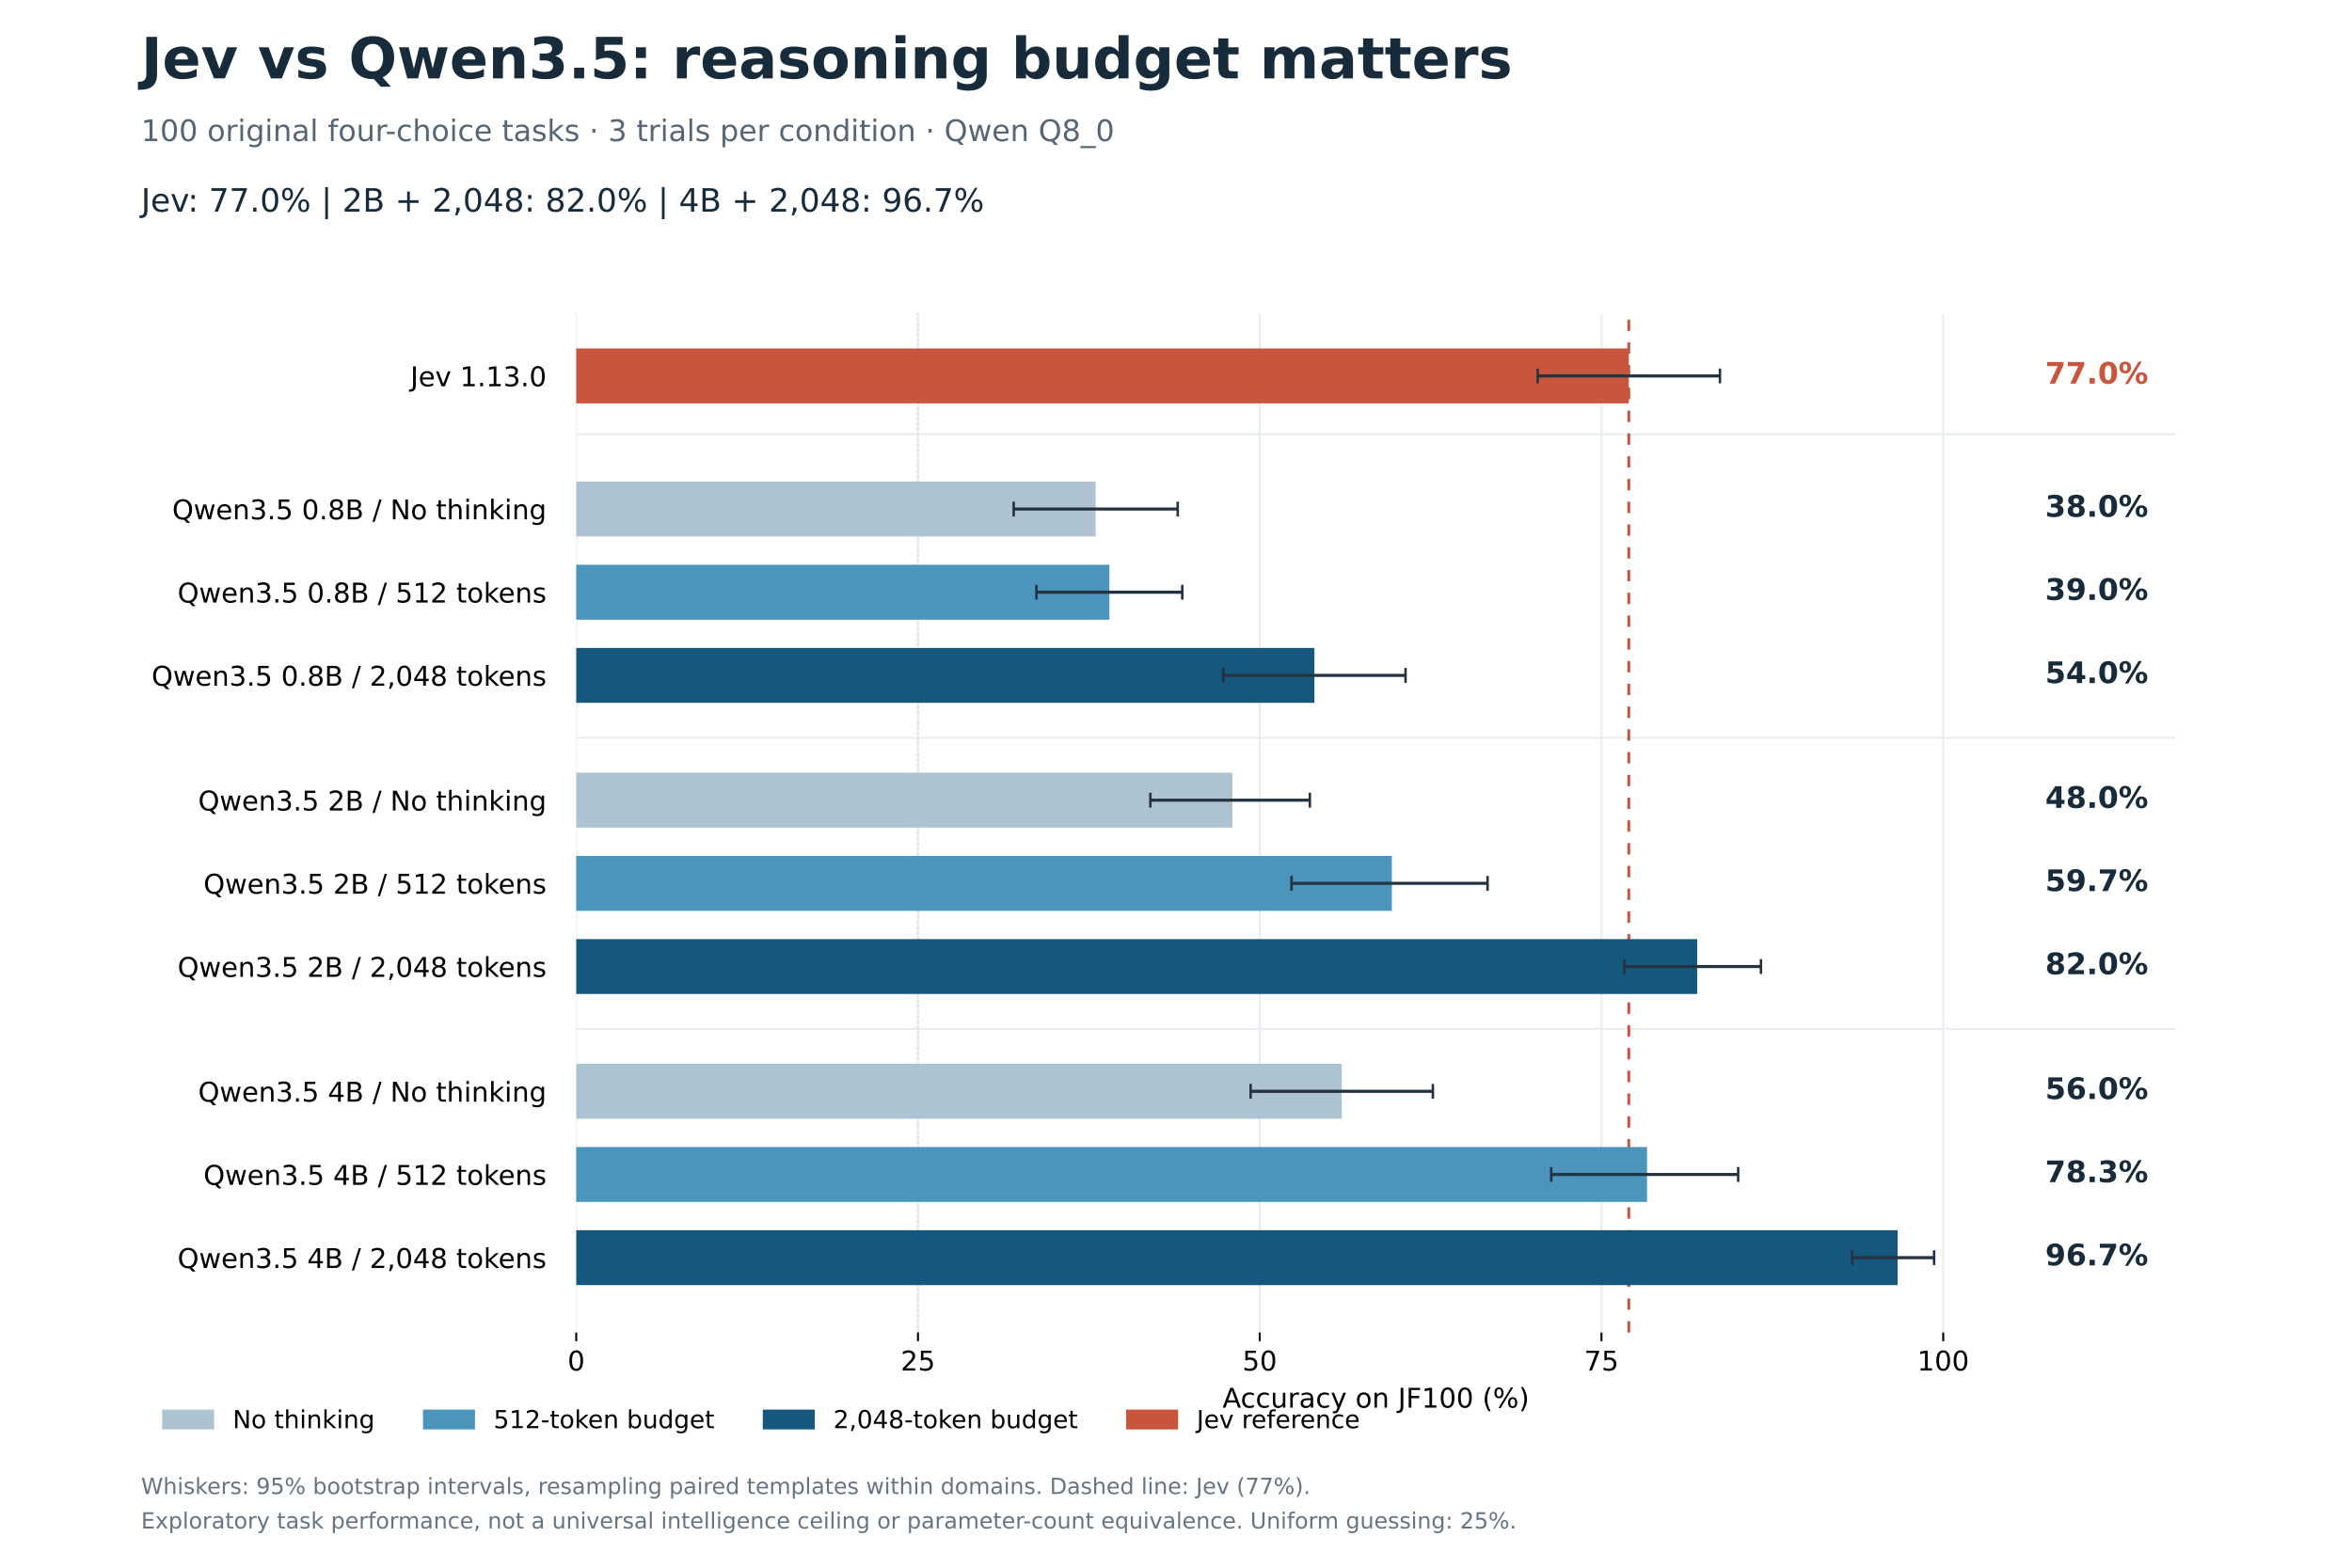
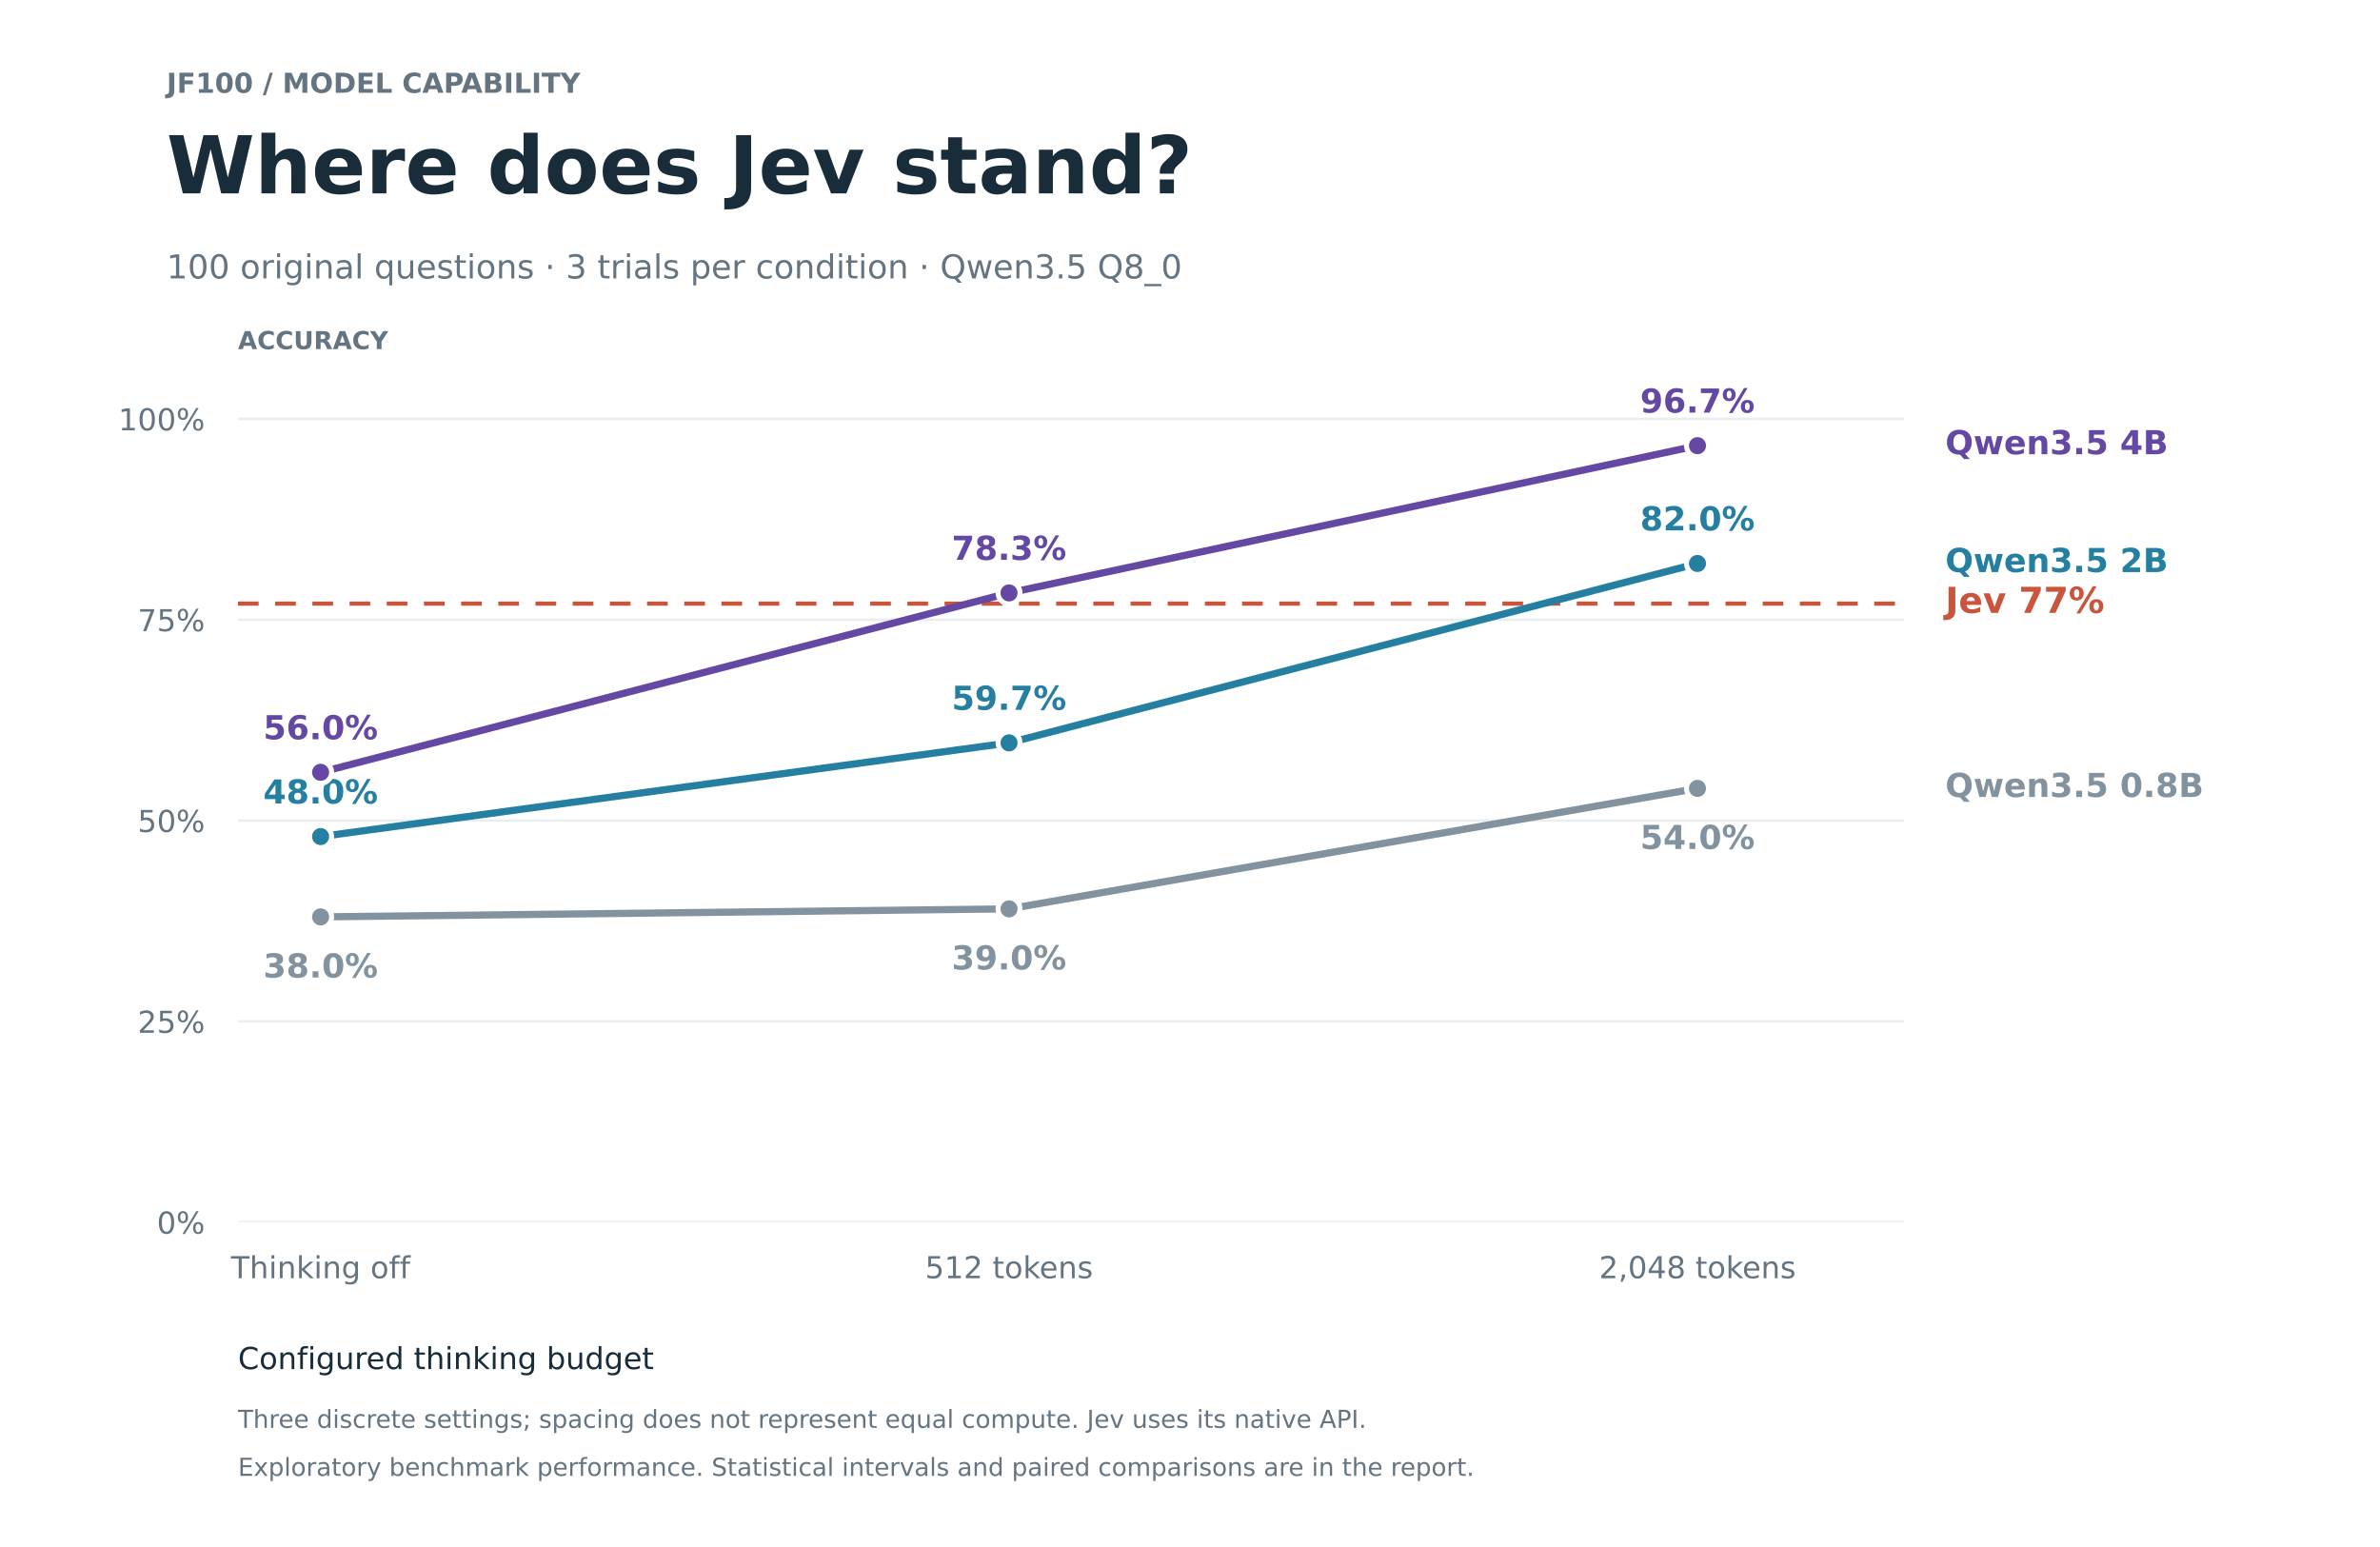
- <svg xmlns="http://www.w3.org/2000/svg" xmlns:xlink="http://www.w3.org/1999/xlink" width="950.4pt" height="633.6pt" viewBox="0 0 950.4 633.6" version="1.1">
+ <svg xmlns="http://www.w3.org/2000/svg" xmlns:xlink="http://www.w3.org/1999/xlink" width="864pt" height="561.6pt" viewBox="0 0 864 561.6" version="1.1">
  <defs>
    <style type="text/css">*{stroke-linejoin: round; stroke-linecap: butt}</style>
  </defs>
  <g id="figure_1">
    <g id="patch_1">
-       <path d="M 0 633.6  L 950.4 633.6  L 950.4 0  L 0 0  z " style="fill: #ffffff" />
+       <path d="M 0 561.6 L 864 561.6 L 864 0 L 0 0 z " style="fill: #ffffff" />
    </g>
    <g id="axes_1">
      <g id="patch_2">
-         <path d="M 232.848 538.56  L 879.12 538.56  L 879.12 126.72  L 232.848 126.72  z " style="fill: #ffffff" />
-       </g>
-       <g id="line2d_1">
-         <path d="M 232.848 175.468  L 879.12 175.468  " clip-path="url(#pe6160b42f3)" style="fill: none; stroke: #e8edf1; stroke-width: 0.8; stroke-linecap: square" />
-       </g>
-       <g id="line2d_2">
-         <path d="M 232.848 298.18  L 879.12 298.18  " clip-path="url(#pe6160b42f3)" style="fill: none; stroke: #e8edf1; stroke-width: 0.8; stroke-linecap: square" />
-       </g>
-       <g id="line2d_3">
-         <path d="M 232.848 415.848  L 879.12 415.848  " clip-path="url(#pe6160b42f3)" style="fill: none; stroke: #e8edf1; stroke-width: 0.8; stroke-linecap: square" />
-       </g>
-       <g id="line2d_4">
-         <path d="M 658.172 538.56  L 658.172 126.72  " clip-path="url(#pe6160b42f3)" style="fill: none; stroke-dasharray: 4.6,4.6; stroke-dashoffset: 0; stroke: #c9553c; stroke-width: 1.15" />
-       </g>
-       <g id="line2d_5">
-         <path d="M 370.94 538.56  L 370.94 126.72  " clip-path="url(#pe6160b42f3)" style="fill: none; stroke-dasharray: 0.8,1.32; stroke-dashoffset: 0; stroke: #8d99a2; stroke-width: 0.8" />
+         <path d="M 86.4 443.664 L 691.2 443.664 L 691.2 140.4 L 86.4 140.4 z " style="fill: #ffffff" />
      </g>
      <g id="matplotlib.axis_1">
        <g id="xtick_1">
-           <g id="line2d_6">
-             <path d="M 232.848 538.56  L 232.848 126.72  " clip-path="url(#pe6160b42f3)" style="fill: none; stroke: #e8edf1; stroke-width: 0.8; stroke-linecap: square" />
-           </g>
-           <g id="line2d_7">
-             <defs>
-               <path id="m8a9acb08aa" d="M 0 0  L 0 3.5  " style="stroke: #000000; stroke-width: 0.8" />
-             </defs>
-             <g>
-               <use xlink:href="#m8a9acb08aa" x="232.848" y="538.56" style="stroke: #000000; stroke-width: 0.8" />
-             </g>
-           </g>
+           <g id="line2d_1" />
          <g id="text_1">
-             <text style="font-size: 11px; font-family: 'DejaVu Sans'; text-anchor: middle" x="232.848" y="553.917" transform="rotate(-0 232.848 553.9174)">0</text>
+             <text style="font-size: 11px; font-family: 'DejaVu Sans'; text-anchor: middle; fill: #647480" x="116.39" y="464.022" transform="rotate(-0 116.3901 464.0223)">Thinking off</text>
          </g>
        </g>
        <g id="xtick_2">
-           <g id="line2d_8">
-             <path d="M 370.94 538.56  L 370.94 126.72  " clip-path="url(#pe6160b42f3)" style="fill: none; stroke: #e8edf1; stroke-width: 0.8; stroke-linecap: square" />
-           </g>
-           <g id="line2d_9">
-             <g>
-               <use xlink:href="#m8a9acb08aa" x="370.94" y="538.56" style="stroke: #000000; stroke-width: 0.8" />
-             </g>
-           </g>
+           <g id="line2d_2" />
          <g id="text_2">
-             <text style="font-size: 11px; font-family: 'DejaVu Sans'; text-anchor: middle" x="370.94" y="553.917" transform="rotate(-0 370.9403 553.9174)">25</text>
+             <text style="font-size: 11px; font-family: 'DejaVu Sans'; text-anchor: middle; fill: #647480" x="366.307" y="464.022" transform="rotate(-0 366.3074 464.0223)">512 tokens</text>
          </g>
        </g>
        <g id="xtick_3">
-           <g id="line2d_10">
-             <path d="M 509.033 538.56  L 509.033 126.72  " clip-path="url(#pe6160b42f3)" style="fill: none; stroke: #e8edf1; stroke-width: 0.8; stroke-linecap: square" />
+           <g id="line2d_3" />
+           <g id="text_3">
+             <text style="font-size: 11px; font-family: 'DejaVu Sans'; text-anchor: middle; fill: #647480" x="616.225" y="464.022" transform="rotate(-0 616.2248 464.0223)">2,048 tokens</text>
          </g>
-           <g id="line2d_11">
-             <g>
-               <use xlink:href="#m8a9acb08aa" x="509.033" y="538.56" style="stroke: #000000; stroke-width: 0.8" />
-             </g>
-           </g>
-           <g id="text_3">
-             <text style="font-size: 11px; font-family: 'DejaVu Sans'; text-anchor: middle" x="509.033" y="553.917" transform="rotate(-0 509.0326 553.9174)">50</text>
-           </g>
-         </g>
-         <g id="xtick_4">
-           <g id="line2d_12">
-             <path d="M 647.125 538.56  L 647.125 126.72  " clip-path="url(#pe6160b42f3)" style="fill: none; stroke: #e8edf1; stroke-width: 0.8; stroke-linecap: square" />
-           </g>
-           <g id="line2d_13">
-             <g>
-               <use xlink:href="#m8a9acb08aa" x="647.125" y="538.56" style="stroke: #000000; stroke-width: 0.8" />
-             </g>
-           </g>
-           <g id="text_4">
-             <text style="font-size: 11px; font-family: 'DejaVu Sans'; text-anchor: middle" x="647.125" y="553.917" transform="rotate(-0 647.1249 553.9174)">75</text>
-           </g>
-         </g>
-         <g id="xtick_5">
-           <g id="line2d_14">
-             <path d="M 785.217 538.56  L 785.217 126.72  " clip-path="url(#pe6160b42f3)" style="fill: none; stroke: #e8edf1; stroke-width: 0.8; stroke-linecap: square" />
-           </g>
-           <g id="line2d_15">
-             <g>
-               <use xlink:href="#m8a9acb08aa" x="785.217" y="538.56" style="stroke: #000000; stroke-width: 0.8" />
-             </g>
-           </g>
-           <g id="text_5">
-             <text style="font-size: 11px; font-family: 'DejaVu Sans'; text-anchor: middle" x="785.217" y="553.917" transform="rotate(-0 785.2172 553.9174)">100</text>
-           </g>
-         </g>
-         <g id="text_6">
-           <text style="font-size: 11px; font-family: 'DejaVu Sans'; text-anchor: middle" x="555.984" y="568.917" transform="rotate(-0 555.984 568.9174)">Accuracy on JF100 (%)</text>
        </g>
      </g>
      <g id="matplotlib.axis_2">
        <g id="ytick_1">
-           <g id="line2d_16" />
-           <g id="text_7">
-             <text style="font-size: 11px; font-family: 'DejaVu Sans'; text-anchor: end" x="220.848" y="156.113" transform="rotate(-0 220.848 156.1134)">Jev 1.13.0</text>
+           <g id="line2d_4">
+             <path d="M 86.4 443.664 L 691.2 443.664 " clip-path="url(#pafbbe7cacc)" style="fill: none; stroke: #e8edf0; stroke-width: 0.9; stroke-linecap: square" />
+           </g>
+           <g id="line2d_5" />
+           <g id="text_4">
+             <text style="font-size: 11px; font-family: 'DejaVu Sans'; text-anchor: end; fill: #647480" x="74.4" y="447.843" transform="rotate(-0 74.4 447.8427)">0%</text>
          </g>
        </g>
        <g id="ytick_2">
-           <g id="line2d_17" />
-           <g id="text_8">
-             <text style="font-size: 11px; font-family: 'DejaVu Sans'; text-anchor: end" x="220.848" y="209.905" transform="rotate(-0 220.848 209.9052)">Qwen3.5 0.8B  /  No thinking</text>
+           <g id="line2d_6">
+             <path d="M 86.4 370.764 L 691.2 370.764 " clip-path="url(#pafbbe7cacc)" style="fill: none; stroke: #e8edf0; stroke-width: 0.9; stroke-linecap: square" />
+           </g>
+           <g id="line2d_7" />
+           <g id="text_5">
+             <text style="font-size: 11px; font-family: 'DejaVu Sans'; text-anchor: end; fill: #647480" x="74.4" y="374.943" transform="rotate(-0 74.4 374.9427)">25%</text>
          </g>
        </g>
        <g id="ytick_3">
-           <g id="line2d_18" />
-           <g id="text_9">
-             <text style="font-size: 11px; font-family: 'DejaVu Sans'; text-anchor: end" x="220.848" y="243.525" transform="rotate(-0 220.848 243.5248)">Qwen3.5 0.8B  /  512 tokens</text>
+           <g id="line2d_8">
+             <path d="M 86.4 297.864 L 691.2 297.864 " clip-path="url(#pafbbe7cacc)" style="fill: none; stroke: #e8edf0; stroke-width: 0.9; stroke-linecap: square" />
+           </g>
+           <g id="line2d_9" />
+           <g id="text_6">
+             <text style="font-size: 11px; font-family: 'DejaVu Sans'; text-anchor: end; fill: #647480" x="74.4" y="302.043" transform="rotate(-0 74.4 302.0427)">50%</text>
          </g>
        </g>
        <g id="ytick_4">
-           <g id="line2d_19" />
-           <g id="text_10">
-             <text style="font-size: 11px; font-family: 'DejaVu Sans'; text-anchor: end" x="220.848" y="277.144" transform="rotate(-0 220.848 277.1444)">Qwen3.5 0.8B  /  2,048 tokens</text>
+           <g id="line2d_10">
+             <path d="M 86.4 224.964 L 691.2 224.964 " clip-path="url(#pafbbe7cacc)" style="fill: none; stroke: #e8edf0; stroke-width: 0.9; stroke-linecap: square" />
+           </g>
+           <g id="line2d_11" />
+           <g id="text_7">
+             <text style="font-size: 11px; font-family: 'DejaVu Sans'; text-anchor: end; fill: #647480" x="74.4" y="229.143" transform="rotate(-0 74.4 229.1427)">75%</text>
          </g>
        </g>
        <g id="ytick_5">
-           <g id="line2d_20" />
-           <g id="text_11">
-             <text style="font-size: 11px; font-family: 'DejaVu Sans'; text-anchor: end" x="220.848" y="327.574" transform="rotate(-0 220.848 327.5738)">Qwen3.5 2B  /  No thinking</text>
+           <g id="line2d_12">
+             <path d="M 86.4 152.064 L 691.2 152.064 " clip-path="url(#pafbbe7cacc)" style="fill: none; stroke: #e8edf0; stroke-width: 0.9; stroke-linecap: square" />
          </g>
-         </g>
-         <g id="ytick_6">
-           <g id="line2d_21" />
-           <g id="text_12">
-             <text style="font-size: 11px; font-family: 'DejaVu Sans'; text-anchor: end" x="220.848" y="361.193" transform="rotate(-0 220.848 361.1933)">Qwen3.5 2B  /  512 tokens</text>
-           </g>
-         </g>
-         <g id="ytick_7">
-           <g id="line2d_22" />
-           <g id="text_13">
-             <text style="font-size: 11px; font-family: 'DejaVu Sans'; text-anchor: end" x="220.848" y="394.813" transform="rotate(-0 220.848 394.8129)">Qwen3.5 2B  /  2,048 tokens</text>
-           </g>
-         </g>
-         <g id="ytick_8">
-           <g id="line2d_23" />
-           <g id="text_14">
-             <text style="font-size: 11px; font-family: 'DejaVu Sans'; text-anchor: end" x="220.848" y="445.242" transform="rotate(-0 220.848 445.2423)">Qwen3.5 4B  /  No thinking</text>
-           </g>
-         </g>
-         <g id="ytick_9">
-           <g id="line2d_24" />
-           <g id="text_15">
-             <text style="font-size: 11px; font-family: 'DejaVu Sans'; text-anchor: end" x="220.848" y="478.862" transform="rotate(-0 220.848 478.8619)">Qwen3.5 4B  /  512 tokens</text>
-           </g>
-         </g>
-         <g id="ytick_10">
-           <g id="line2d_25" />
-           <g id="text_16">
-             <text style="font-size: 11px; font-family: 'DejaVu Sans'; text-anchor: end" x="220.848" y="512.482" transform="rotate(-0 220.848 512.4815)">Qwen3.5 4B  /  2,048 tokens</text>
+           <g id="line2d_13" />
+           <g id="text_8">
+             <text style="font-size: 11px; font-family: 'DejaVu Sans'; text-anchor: end; fill: #647480" x="74.4" y="156.243" transform="rotate(-0 74.4 156.2427)">100%</text>
          </g>
        </g>
      </g>
-       <g id="patch_3">
-         <path d="M 232.848 163.029  L 658.172 163.029  L 658.172 140.84  L 232.848 140.84  z " clip-path="url(#pe6160b42f3)" style="fill: #c9553c" />
+       <g id="line2d_14">
+         <path d="M 86.4 219.132 L 691.2 219.132 " clip-path="url(#pafbbe7cacc)" style="fill: none; stroke-dasharray: 7.5,6; stroke-dashoffset: 0; stroke: #c9553c; stroke-width: 1.5" />
      </g>
-       <g id="patch_4">
-         <path d="M 232.848 216.821  L 442.748 216.821  L 442.748 194.632  L 232.848 194.632  z " clip-path="url(#pe6160b42f3)" style="fill: #aec3d2" />
+       <g id="text_9">
+         <text style="font-weight: 700; font-size: 9px; font-family: 'DejaVu Sans'; text-anchor: start; fill: #647480" x="86.4" y="126.753" transform="rotate(-0 86.4 126.7531)">ACCURACY</text>
      </g>
-       <g id="patch_5">
-         <path d="M 232.848 250.44  L 448.272 250.44  L 448.272 228.251  L 232.848 228.251  z " clip-path="url(#pe6160b42f3)" style="fill: #4b94bc" />
+       <g id="text_10">
+         <text style="font-weight: 700; font-size: 13px; font-family: 'DejaVu Sans'; text-anchor: start; fill: #c9553c" x="706.195" y="222.509" transform="rotate(-0 706.195 222.509)">Jev  77%</text>
      </g>
-       <g id="patch_6">
-         <path d="M 232.848 284.06  L 531.127 284.06  L 531.127 261.871  L 232.848 261.871  z " clip-path="url(#pe6160b42f3)" style="fill: #15577d" />
-       </g>
-       <g id="patch_7">
-         <path d="M 232.848 334.489  L 497.985 334.489  L 497.985 312.3  L 232.848 312.3  z " clip-path="url(#pe6160b42f3)" style="fill: #aec3d2" />
-       </g>
-       <g id="patch_8">
-         <path d="M 232.848 368.109  L 562.428 368.109  L 562.428 345.92  L 232.848 345.92  z " clip-path="url(#pe6160b42f3)" style="fill: #4b94bc" />
-       </g>
-       <g id="patch_9">
-         <path d="M 232.848 401.728  L 685.791 401.728  L 685.791 379.539  L 232.848 379.539  z " clip-path="url(#pe6160b42f3)" style="fill: #15577d" />
-       </g>
-       <g id="patch_10">
-         <path d="M 232.848 452.158  L 542.175 452.158  L 542.175 429.969  L 232.848 429.969  z " clip-path="url(#pe6160b42f3)" style="fill: #aec3d2" />
-       </g>
-       <g id="patch_11">
-         <path d="M 232.848 485.777  L 665.537 485.777  L 665.537 463.588  L 232.848 463.588  z " clip-path="url(#pe6160b42f3)" style="fill: #4b94bc" />
-       </g>
-       <g id="patch_12">
-         <path d="M 232.848 519.397  L 766.805 519.397  L 766.805 497.208  L 232.848 497.208  z " clip-path="url(#pe6160b42f3)" style="fill: #15577d" />
-       </g>
-       <g id="LineCollection_1">
-         <path d="M 621.348 151.935  L 694.997 151.935  " clip-path="url(#pe6160b42f3)" style="fill: none; stroke: #25323f; stroke-width: 1.25" />
-       </g>
-       <g id="line2d_26">
+       <g id="line2d_15">
+         <path d="M 116.39 332.856 L 366.307 329.94 L 616.225 286.2 " clip-path="url(#pafbbe7cacc)" style="fill: none; stroke: #82939f; stroke-width: 2.6; stroke-linecap: square" />
        <defs>
-           <path id="m0dc8e101e2" d="M 0 3  L 0 -3  " style="stroke: #25323f" />
+           <path id="m9d727b1151" d="M 0 4 C 1.061 4 2.078 3.579 2.828 2.828 C 3.579 2.078 4 1.061 4 0 C 4 -1.061 3.579 -2.078 2.828 -2.828 C 2.078 -3.579 1.061 -4 0 -4 C -1.061 -4 -2.078 -3.579 -2.828 -2.828 C -3.579 -2.078 -4 -1.061 -4 0 C -4 1.061 -3.579 2.078 -2.828 2.828 C -2.078 3.579 -1.061 4 0 4 z " style="stroke: #ffffff; stroke-width: 1.8" />
        </defs>
-         <g clip-path="url(#pe6160b42f3)">
-           <use xlink:href="#m0dc8e101e2" x="621.348" y="151.935" style="fill: #1f77b4; stroke: #25323f" />
+         <g clip-path="url(#pafbbe7cacc)">
+           <use xlink:href="#m9d727b1151" x="116.39" y="332.856" style="fill: #82939f; stroke: #ffffff; stroke-width: 1.8" />
+           <use xlink:href="#m9d727b1151" x="366.307" y="329.94" style="fill: #82939f; stroke: #ffffff; stroke-width: 1.8" />
+           <use xlink:href="#m9d727b1151" x="616.225" y="286.2" style="fill: #82939f; stroke: #ffffff; stroke-width: 1.8" />
        </g>
      </g>
-       <g id="line2d_27">
-         <g clip-path="url(#pe6160b42f3)">
-           <use xlink:href="#m0dc8e101e2" x="694.997" y="151.935" style="fill: #1f77b4; stroke: #25323f" />
+       <g id="text_11">
+         <text style="font-weight: 700; font-size: 12px; font-family: 'DejaVu Sans'; text-anchor: middle; fill: #82939f" x="116.39" y="354.856" transform="rotate(-0 116.3901 354.856)">38.0%</text>
+       </g>
+       <g id="text_12">
+         <text style="font-weight: 700; font-size: 12px; font-family: 'DejaVu Sans'; text-anchor: middle; fill: #82939f" x="366.307" y="351.94" transform="rotate(-0 366.3074 351.94)">39.0%</text>
+       </g>
+       <g id="text_13">
+         <text style="font-weight: 700; font-size: 12px; font-family: 'DejaVu Sans'; text-anchor: middle; fill: #82939f" x="616.225" y="308.2" transform="rotate(-0 616.2248 308.2)">54.0%</text>
+       </g>
+       <g id="text_14">
+         <text style="font-weight: 700; font-size: 12px; font-family: 'DejaVu Sans'; text-anchor: start; fill: #82939f" x="706.195" y="289.317" transform="rotate(-0 706.195 289.3172)">Qwen3.5 0.8B</text>
+       </g>
+       <g id="line2d_16">
+         <path d="M 116.39 303.696 L 366.307 269.676 L 616.225 204.552 " clip-path="url(#pafbbe7cacc)" style="fill: none; stroke: #247fa0; stroke-width: 2.6; stroke-linecap: square" />
+         <defs>
+           <path id="m3838af9c2f" d="M 0 4 C 1.061 4 2.078 3.579 2.828 2.828 C 3.579 2.078 4 1.061 4 0 C 4 -1.061 3.579 -2.078 2.828 -2.828 C 2.078 -3.579 1.061 -4 0 -4 C -1.061 -4 -2.078 -3.579 -2.828 -2.828 C -3.579 -2.078 -4 -1.061 -4 0 C -4 1.061 -3.579 2.078 -2.828 2.828 C -2.078 3.579 -1.061 4 0 4 z " style="stroke: #ffffff; stroke-width: 1.8" />
+         </defs>
+         <g clip-path="url(#pafbbe7cacc)">
+           <use xlink:href="#m3838af9c2f" x="116.39" y="303.696" style="fill: #247fa0; stroke: #ffffff; stroke-width: 1.8" />
+           <use xlink:href="#m3838af9c2f" x="366.307" y="269.676" style="fill: #247fa0; stroke: #ffffff; stroke-width: 1.8" />
+           <use xlink:href="#m3838af9c2f" x="616.225" y="204.552" style="fill: #247fa0; stroke: #ffffff; stroke-width: 1.8" />
        </g>
      </g>
+       <g id="text_15">
+         <text style="font-weight: 700; font-size: 12px; font-family: 'DejaVu Sans'; text-anchor: middle; fill: #247fa0" x="116.39" y="291.696" transform="rotate(-0 116.3901 291.696)">48.0%</text>
+       </g>
+       <g id="text_16">
+         <text style="font-weight: 700; font-size: 12px; font-family: 'DejaVu Sans'; text-anchor: middle; fill: #247fa0" x="366.307" y="257.676" transform="rotate(-0 366.3074 257.676)">59.7%</text>
+       </g>
      <g id="text_17">
-         <text style="font-weight: 700; font-size: 12px; font-family: 'DejaVu Sans'; text-anchor: end; fill: #c9553c" x="868.073" y="155.052" transform="rotate(-0 868.0726 155.0519)">77.0%</text>
-       </g>
-       <g id="LineCollection_2">
-         <path d="M 409.606 205.726  L 475.89 205.726  " clip-path="url(#pe6160b42f3)" style="fill: none; stroke: #25323f; stroke-width: 1.25" />
-       </g>
-       <g id="line2d_28">
-         <g clip-path="url(#pe6160b42f3)">
-           <use xlink:href="#m0dc8e101e2" x="409.606" y="205.726" style="fill: #1f77b4; stroke: #25323f" />
-         </g>
-       </g>
-       <g id="line2d_29">
-         <g clip-path="url(#pe6160b42f3)">
-           <use xlink:href="#m0dc8e101e2" x="475.89" y="205.726" style="fill: #1f77b4; stroke: #25323f" />
-         </g>
+         <text style="font-weight: 700; font-size: 12px; font-family: 'DejaVu Sans'; text-anchor: middle; fill: #247fa0" x="616.225" y="192.552" transform="rotate(-0 616.2248 192.552)">82.0%</text>
      </g>
      <g id="text_18">
-         <text style="font-weight: 700; font-size: 12px; font-family: 'DejaVu Sans'; text-anchor: end; fill: #172b3a" x="868.073" y="208.843" transform="rotate(-0 868.0726 208.8432)">38.0%</text>
+         <text style="font-weight: 700; font-size: 12px; font-family: 'DejaVu Sans'; text-anchor: start; fill: #247fa0" x="706.195" y="207.669" transform="rotate(-0 706.195 207.6692)">Qwen3.5 2B</text>
      </g>
-       <g id="LineCollection_3">
-         <path d="M 418.812 239.346  L 477.732 239.346  " clip-path="url(#pe6160b42f3)" style="fill: none; stroke: #25323f; stroke-width: 1.25" />
-       </g>
-       <g id="line2d_30">
-         <g clip-path="url(#pe6160b42f3)">
-           <use xlink:href="#m0dc8e101e2" x="418.812" y="239.346" style="fill: #1f77b4; stroke: #25323f" />
-         </g>
-       </g>
-       <g id="line2d_31">
-         <g clip-path="url(#pe6160b42f3)">
-           <use xlink:href="#m0dc8e101e2" x="477.732" y="239.346" style="fill: #1f77b4; stroke: #25323f" />
+       <g id="line2d_17">
+         <path d="M 116.39 280.368 L 366.307 215.244 L 616.225 161.784 " clip-path="url(#pafbbe7cacc)" style="fill: none; stroke: #6448a3; stroke-width: 2.6; stroke-linecap: square" />
+         <defs>
+           <path id="m2dcd5a7530" d="M 0 4 C 1.061 4 2.078 3.579 2.828 2.828 C 3.579 2.078 4 1.061 4 0 C 4 -1.061 3.579 -2.078 2.828 -2.828 C 2.078 -3.579 1.061 -4 0 -4 C -1.061 -4 -2.078 -3.579 -2.828 -2.828 C -3.579 -2.078 -4 -1.061 -4 0 C -4 1.061 -3.579 2.078 -2.828 2.828 C -2.078 3.579 -1.061 4 0 4 z " style="stroke: #ffffff; stroke-width: 1.8" />
+         </defs>
+         <g clip-path="url(#pafbbe7cacc)">
+           <use xlink:href="#m2dcd5a7530" x="116.39" y="280.368" style="fill: #6448a3; stroke: #ffffff; stroke-width: 1.8" />
+           <use xlink:href="#m2dcd5a7530" x="366.307" y="215.244" style="fill: #6448a3; stroke: #ffffff; stroke-width: 1.8" />
+           <use xlink:href="#m2dcd5a7530" x="616.225" y="161.784" style="fill: #6448a3; stroke: #ffffff; stroke-width: 1.8" />
        </g>
      </g>
      <g id="text_19">
-         <text style="font-weight: 700; font-size: 12px; font-family: 'DejaVu Sans'; text-anchor: end; fill: #172b3a" x="868.073" y="242.463" transform="rotate(-0 868.0726 242.4628)">39.0%</text>
-       </g>
-       <g id="LineCollection_4">
-         <path d="M 494.303 272.965  L 567.952 272.965  " clip-path="url(#pe6160b42f3)" style="fill: none; stroke: #25323f; stroke-width: 1.25" />
-       </g>
-       <g id="line2d_32">
-         <g clip-path="url(#pe6160b42f3)">
-           <use xlink:href="#m0dc8e101e2" x="494.303" y="272.965" style="fill: #1f77b4; stroke: #25323f" />
-         </g>
-       </g>
-       <g id="line2d_33">
-         <g clip-path="url(#pe6160b42f3)">
-           <use xlink:href="#m0dc8e101e2" x="567.952" y="272.965" style="fill: #1f77b4; stroke: #25323f" />
-         </g>
+         <text style="font-weight: 700; font-size: 12px; font-family: 'DejaVu Sans'; text-anchor: middle; fill: #6448a3" x="116.39" y="268.368" transform="rotate(-0 116.3901 268.368)">56.0%</text>
      </g>
      <g id="text_20">
-         <text style="font-weight: 700; font-size: 12px; font-family: 'DejaVu Sans'; text-anchor: end; fill: #172b3a" x="868.073" y="276.082" transform="rotate(-0 868.0726 276.0824)">54.0%</text>
-       </g>
-       <g id="LineCollection_5">
-         <path d="M 464.843 323.395  L 529.286 323.395  " clip-path="url(#pe6160b42f3)" style="fill: none; stroke: #25323f; stroke-width: 1.25" />
-       </g>
-       <g id="line2d_34">
-         <g clip-path="url(#pe6160b42f3)">
-           <use xlink:href="#m0dc8e101e2" x="464.843" y="323.395" style="fill: #1f77b4; stroke: #25323f" />
-         </g>
-       </g>
-       <g id="line2d_35">
-         <g clip-path="url(#pe6160b42f3)">
-           <use xlink:href="#m0dc8e101e2" x="529.286" y="323.395" style="fill: #1f77b4; stroke: #25323f" />
-         </g>
+         <text style="font-weight: 700; font-size: 12px; font-family: 'DejaVu Sans'; text-anchor: middle; fill: #6448a3" x="366.307" y="203.244" transform="rotate(-0 366.3074 203.244)">78.3%</text>
      </g>
      <g id="text_21">
-         <text style="font-weight: 700; font-size: 12px; font-family: 'DejaVu Sans'; text-anchor: end; fill: #172b3a" x="868.073" y="326.512" transform="rotate(-0 868.0726 326.5118)">48.0%</text>
-       </g>
-       <g id="LineCollection_6">
-         <path d="M 521.875 357.014  L 601.094 357.014  " clip-path="url(#pe6160b42f3)" style="fill: none; stroke: #25323f; stroke-width: 1.25" />
-       </g>
-       <g id="line2d_36">
-         <g clip-path="url(#pe6160b42f3)">
-           <use xlink:href="#m0dc8e101e2" x="521.875" y="357.014" style="fill: #1f77b4; stroke: #25323f" />
-         </g>
-       </g>
-       <g id="line2d_37">
-         <g clip-path="url(#pe6160b42f3)">
-           <use xlink:href="#m0dc8e101e2" x="601.094" y="357.014" style="fill: #1f77b4; stroke: #25323f" />
-         </g>
+         <text style="font-weight: 700; font-size: 12px; font-family: 'DejaVu Sans'; text-anchor: middle; fill: #6448a3" x="616.225" y="149.784" transform="rotate(-0 616.2248 149.784)">96.7%</text>
      </g>
      <g id="text_22">
-         <text style="font-weight: 700; font-size: 12px; font-family: 'DejaVu Sans'; text-anchor: end; fill: #172b3a" x="868.073" y="360.131" transform="rotate(-0 868.0726 360.1314)">59.7%</text>
-       </g>
-       <g id="LineCollection_7">
-         <path d="M 656.331 390.634  L 711.568 390.634  " clip-path="url(#pe6160b42f3)" style="fill: none; stroke: #25323f; stroke-width: 1.25" />
-       </g>
-       <g id="line2d_38">
-         <g clip-path="url(#pe6160b42f3)">
-           <use xlink:href="#m0dc8e101e2" x="656.331" y="390.634" style="fill: #1f77b4; stroke: #25323f" />
-         </g>
-       </g>
-       <g id="line2d_39">
-         <g clip-path="url(#pe6160b42f3)">
-           <use xlink:href="#m0dc8e101e2" x="711.568" y="390.634" style="fill: #1f77b4; stroke: #25323f" />
-         </g>
-       </g>
-       <g id="text_23">
-         <text style="font-weight: 700; font-size: 12px; font-family: 'DejaVu Sans'; text-anchor: end; fill: #172b3a" x="868.073" y="393.751" transform="rotate(-0 868.0726 393.751)">82.0%</text>
-       </g>
-       <g id="LineCollection_8">
-         <path d="M 505.35 441.063  L 578.999 441.063  " clip-path="url(#pe6160b42f3)" style="fill: none; stroke: #25323f; stroke-width: 1.25" />
-       </g>
-       <g id="line2d_40">
-         <g clip-path="url(#pe6160b42f3)">
-           <use xlink:href="#m0dc8e101e2" x="505.35" y="441.063" style="fill: #1f77b4; stroke: #25323f" />
-         </g>
-       </g>
-       <g id="line2d_41">
-         <g clip-path="url(#pe6160b42f3)">
-           <use xlink:href="#m0dc8e101e2" x="578.999" y="441.063" style="fill: #1f77b4; stroke: #25323f" />
-         </g>
-       </g>
-       <g id="text_24">
-         <text style="font-weight: 700; font-size: 12px; font-family: 'DejaVu Sans'; text-anchor: end; fill: #172b3a" x="868.073" y="444.18" transform="rotate(-0 868.0726 444.1804)">56.0%</text>
-       </g>
-       <g id="LineCollection_9">
-         <path d="M 626.825 474.683  L 702.362 474.683  " clip-path="url(#pe6160b42f3)" style="fill: none; stroke: #25323f; stroke-width: 1.25" />
-       </g>
-       <g id="line2d_42">
-         <g clip-path="url(#pe6160b42f3)">
-           <use xlink:href="#m0dc8e101e2" x="626.825" y="474.683" style="fill: #1f77b4; stroke: #25323f" />
-         </g>
-       </g>
-       <g id="line2d_43">
-         <g clip-path="url(#pe6160b42f3)">
-           <use xlink:href="#m0dc8e101e2" x="702.362" y="474.683" style="fill: #1f77b4; stroke: #25323f" />
-         </g>
-       </g>
-       <g id="text_25">
-         <text style="font-weight: 700; font-size: 12px; font-family: 'DejaVu Sans'; text-anchor: end; fill: #172b3a" x="868.073" y="477.8" transform="rotate(-0 868.0726 477.8)">78.3%</text>
-       </g>
-       <g id="LineCollection_10">
-         <path d="M 748.393 508.302  L 781.535 508.302  " clip-path="url(#pe6160b42f3)" style="fill: none; stroke: #25323f; stroke-width: 1.25" />
-       </g>
-       <g id="line2d_44">
-         <g clip-path="url(#pe6160b42f3)">
-           <use xlink:href="#m0dc8e101e2" x="748.393" y="508.302" style="fill: #1f77b4; stroke: #25323f" />
-         </g>
-       </g>
-       <g id="line2d_45">
-         <g clip-path="url(#pe6160b42f3)">
-           <use xlink:href="#m0dc8e101e2" x="781.535" y="508.302" style="fill: #1f77b4; stroke: #25323f" />
-         </g>
-       </g>
-       <g id="text_26">
-         <text style="font-weight: 700; font-size: 12px; font-family: 'DejaVu Sans'; text-anchor: end; fill: #172b3a" x="868.073" y="511.42" transform="rotate(-0 868.0726 511.4196)">96.7%</text>
+         <text style="font-weight: 700; font-size: 12px; font-family: 'DejaVu Sans'; text-anchor: start; fill: #6448a3" x="706.195" y="164.901" transform="rotate(-0 706.195 164.9012)">Qwen3.5 4B</text>
      </g>
    </g>
+     <g id="text_23">
+       <text style="font-weight: 700; font-size: 10px; font-family: 'DejaVu Sans'; text-anchor: start; fill: #647480" x="60.48" y="33.696" transform="rotate(-0 60.48 33.696)">JF100  /  MODEL CAPABILITY</text>
+     </g>
+     <g id="text_24">
+       <text style="font-weight: 700; font-size: 29px; font-family: 'DejaVu Sans'; text-anchor: start; fill: #192c39" x="60.48" y="70.2" transform="rotate(-0 60.48 70.2)">Where does Jev stand?</text>
+     </g>
+     <g id="text_25">
+       <text style="font-size: 12px; font-family: 'DejaVu Sans'; text-anchor: start; fill: #647480" x="60.48" y="101.088" transform="rotate(-0 60.48 101.088)">100 original questions · 3 trials per condition · Qwen3.5 Q8_0</text>
+     </g>
+     <g id="text_26">
+       <text style="font-size: 11px; font-family: 'DejaVu Sans'; text-anchor: start; fill: #192c39" x="86.4" y="497.016" transform="rotate(-0 86.4 497.016)">Configured thinking budget</text>
+     </g>
    <g id="text_27">
-       <text style="font-weight: 700; font-size: 23px; font-family: 'DejaVu Sans'; text-anchor: start; fill: #172b3a" x="57.024" y="31.68" transform="rotate(-0 57.024 31.68)">Jev vs Qwen3.5: reasoning budget matters</text>
+       <text style="font-size: 9px; font-family: 'DejaVu Sans'; text-anchor: start; fill: #647480" x="86.4" y="518.357" transform="rotate(-0 86.4 518.3568)">Three discrete settings; spacing does not represent equal compute. Jev uses its native API.</text>
    </g>
    <g id="text_28">
-       <text style="font-size: 12px; font-family: 'DejaVu Sans'; text-anchor: start; fill: #566674" x="57.024" y="57.024" transform="rotate(-0 57.024 57.024)">100 original four-choice tasks · 3 trials per condition · Qwen Q8_0</text>
-     </g>
-     <g id="text_29">
-       <text style="font-size: 13px; font-family: 'DejaVu Sans'; text-anchor: start; fill: #172b3a" x="57.024" y="85.536" transform="rotate(-0 57.024 85.536)">Jev: 77.0%     |     2B + 2,048: 82.0%     |     4B + 2,048: 96.7%</text>
-     </g>
-     <g id="text_30">
-       <text style="font-size: 9px; font-family: 'DejaVu Sans'; text-anchor: start; fill: #667482" x="57.024" y="603.821" transform="rotate(-0 57.024 603.8208)">Whiskers: 95% bootstrap intervals, resampling paired templates within domains. Dashed line: Jev (77%).</text>
-     </g>
-     <g id="text_31">
-       <text style="font-size: 9px; font-family: 'DejaVu Sans'; text-anchor: start; fill: #667482" x="57.024" y="617.76" transform="rotate(-0 57.024 617.76)">Exploratory task performance, not a universal intelligence ceiling or parameter-count equivalence. Uniform guessing: 25%.</text>
-     </g>
-     <g id="legend_1">
-       <g id="patch_13">
-         <path d="M 66.024 577.212  L 86.024 577.212  L 86.024 570.212  L 66.024 570.212  z " style="fill: #aec3d2; stroke: #aec3d2; stroke-linejoin: miter" />
-       </g>
-       <g id="text_32">
-         <text style="font-size: 10px; font-family: 'DejaVu Sans'; text-anchor: start" x="94.024" y="577.212" transform="rotate(-0 94.024 577.2121)">No thinking</text>
-       </g>
-       <g id="patch_14">
-         <path d="M 171.43 577.212  L 191.43 577.212  L 191.43 570.212  L 171.43 570.212  z " style="fill: #4b94bc; stroke: #4b94bc; stroke-linejoin: miter" />
-       </g>
-       <g id="text_33">
-         <text style="font-size: 10px; font-family: 'DejaVu Sans'; text-anchor: start" x="199.43" y="577.212" transform="rotate(-0 199.4303 577.2121)">512-token budget</text>
-       </g>
-       <g id="patch_15">
-         <path d="M 308.724 577.212  L 328.724 577.212  L 328.724 570.212  L 308.724 570.212  z " style="fill: #15577d; stroke: #15577d; stroke-linejoin: miter" />
-       </g>
-       <g id="text_34">
-         <text style="font-size: 10px; font-family: 'DejaVu Sans'; text-anchor: start" x="336.724" y="577.212" transform="rotate(-0 336.724 577.2121)">2,048-token budget</text>
-       </g>
-       <g id="patch_16">
-         <path d="M 455.558 577.212  L 475.558 577.212  L 475.558 570.212  L 455.558 570.212  z " style="fill: #c9553c; stroke: #c9553c; stroke-linejoin: miter" />
-       </g>
-       <g id="text_35">
-         <text style="font-size: 10px; font-family: 'DejaVu Sans'; text-anchor: start" x="483.558" y="577.212" transform="rotate(-0 483.5584 577.2121)">Jev reference</text>
-       </g>
+       <text style="font-size: 9px; font-family: 'DejaVu Sans'; text-anchor: start; fill: #647480" x="86.4" y="535.766" transform="rotate(-0 86.4 535.7664)">Exploratory benchmark performance. Statistical intervals and paired comparisons are in the report.</text>
    </g>
  </g>
  <defs>
-     <clipPath id="pe6160b42f3">
-       <rect x="232.848" y="126.72" width="646.272" height="411.84" />
+     <clipPath id="pafbbe7cacc">
+       <rect x="86.4" y="140.4" width="604.8" height="303.264" />
    </clipPath>
  </defs>
</svg>
